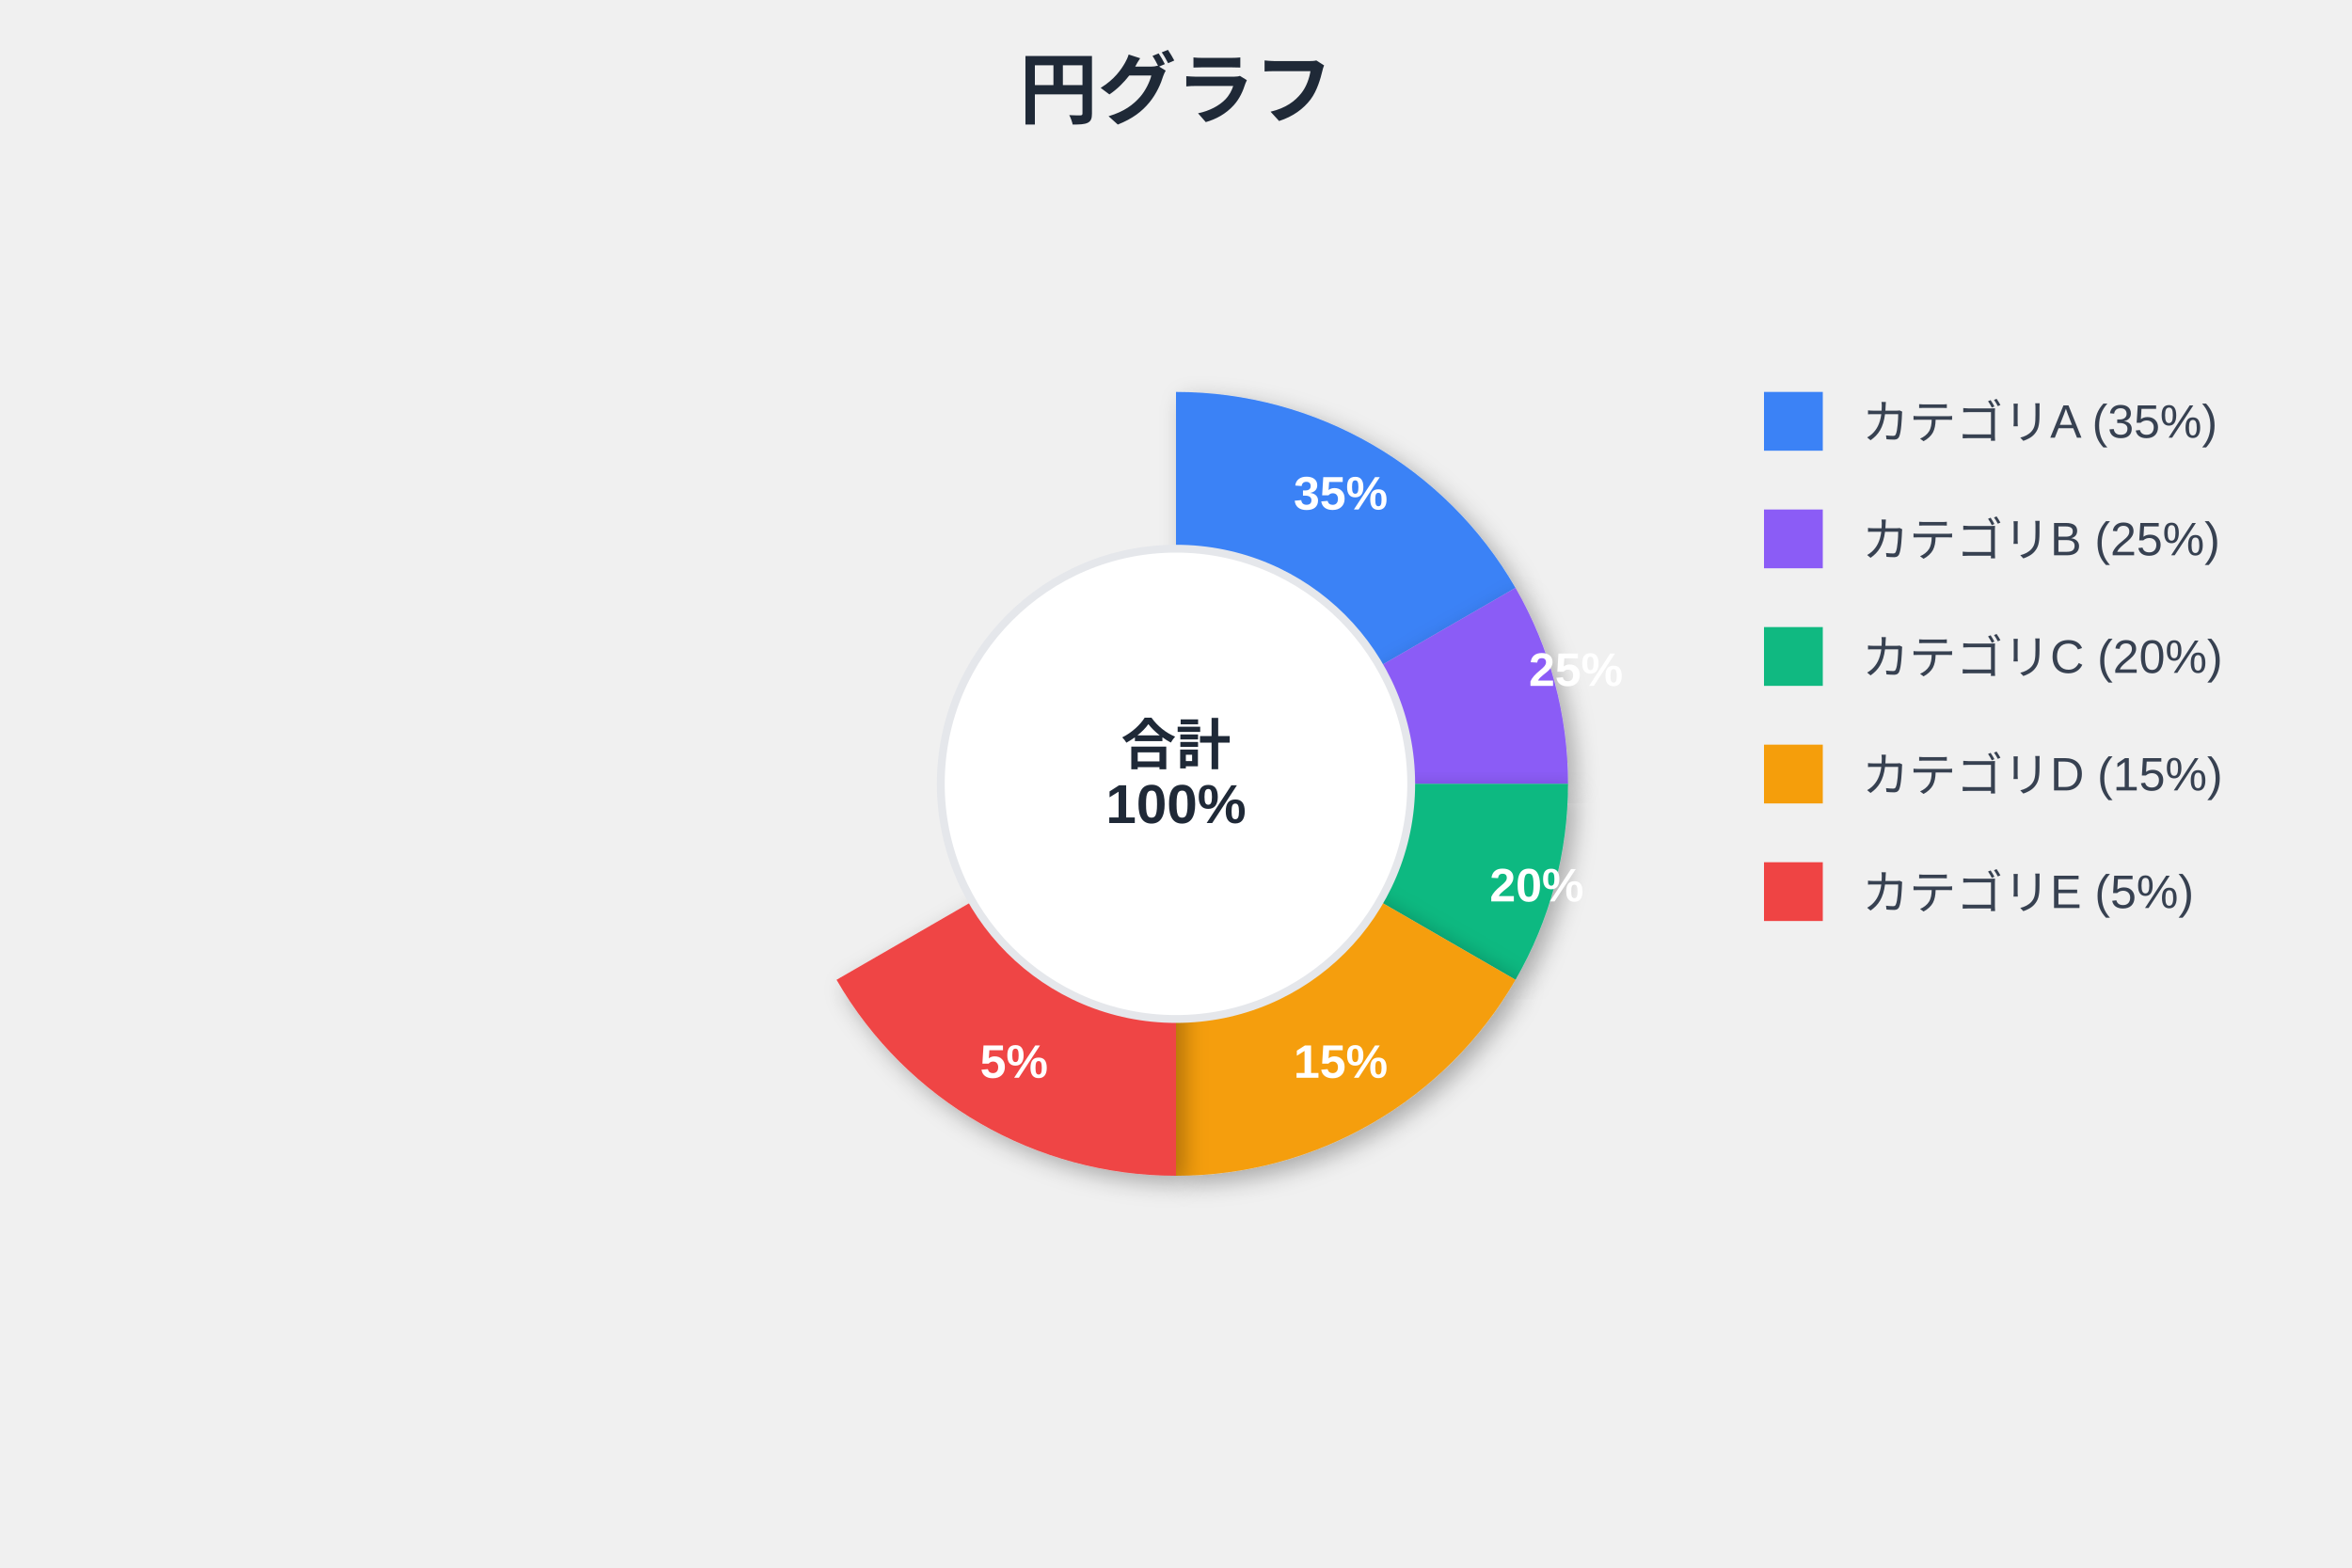
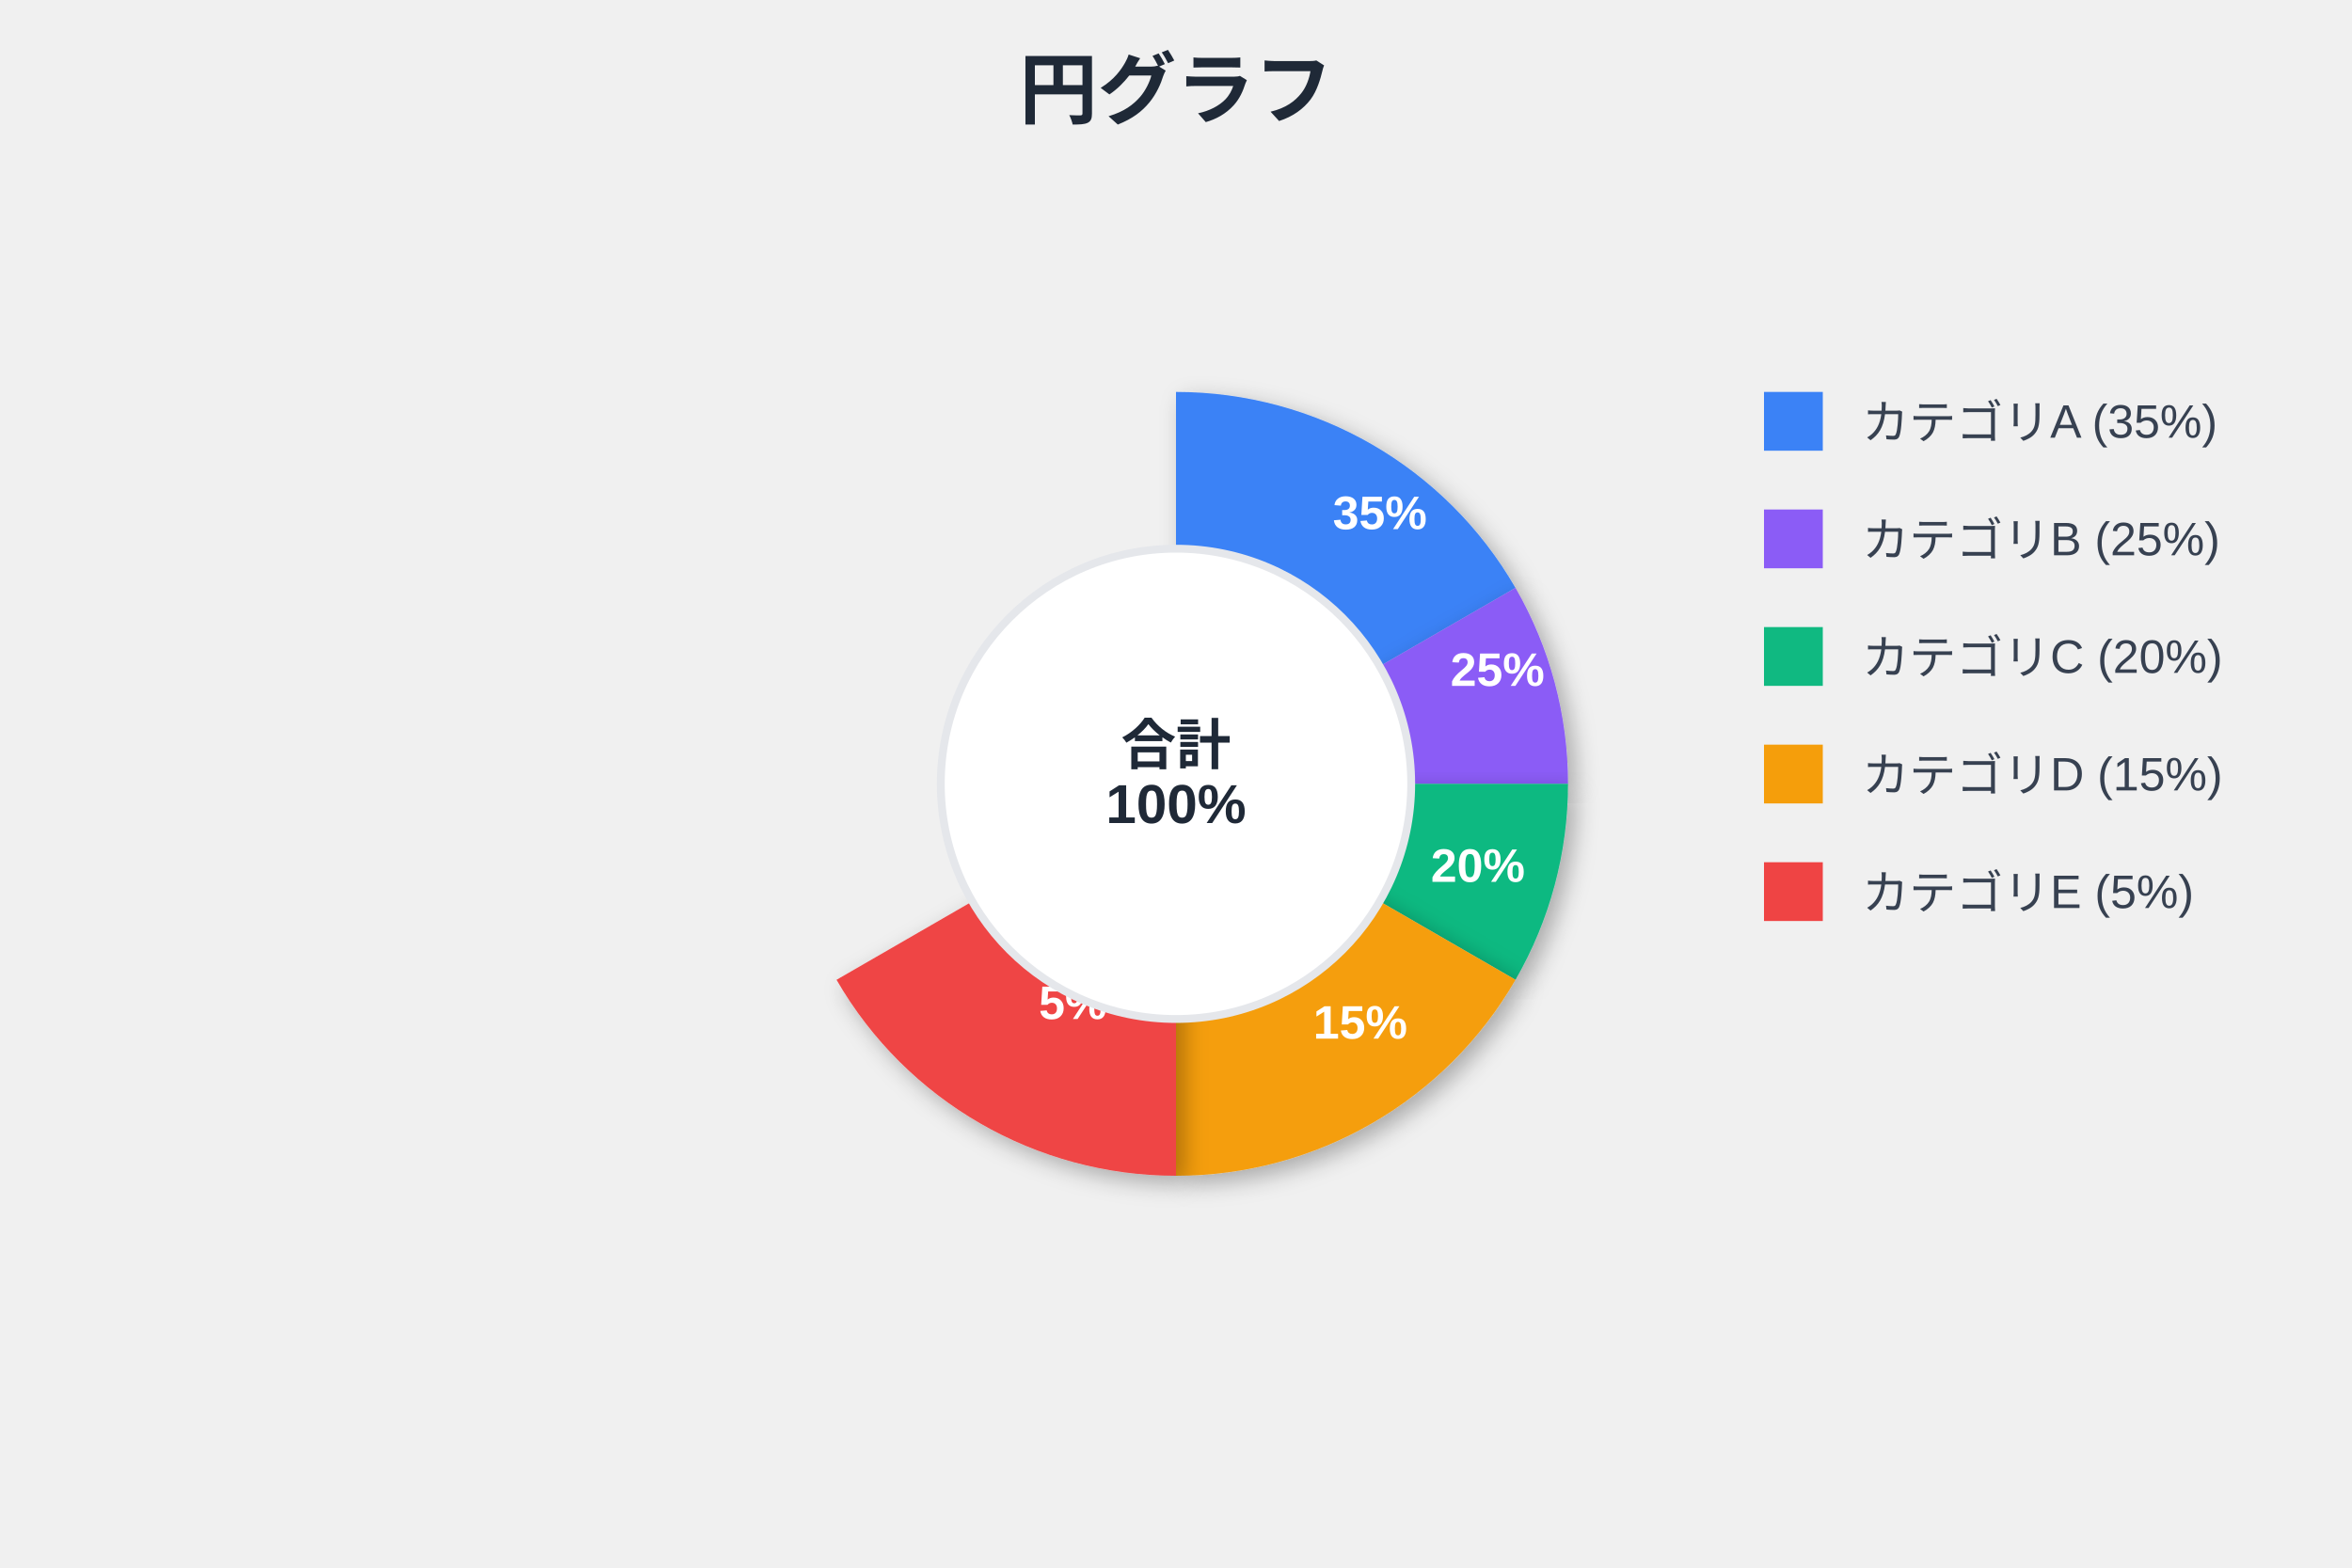
<svg xmlns="http://www.w3.org/2000/svg" width="600" height="400">
  <defs>
    <filter id="shadow">
      <feDropShadow dx="2" dy="2" stdDeviation="3" flood-opacity="0.3" />
    </filter>
  </defs>
  <text x="300" y="30" font-family="Arial, sans-serif" font-size="20" font-weight="bold" text-anchor="middle" fill="#1F2937">円グラフ</text>
  <path d="M 300 200 L 300 100 A 100 100 0 0 1 386.6 150 L 300 200 Z" fill="#3B82F6" filter="url(#shadow)" />
-   <text x="330" y="130" font-family="Arial, sans-serif" font-size="12" font-weight="bold" fill="white">35%</text>
+   <text x="340" y="135" font-family="Arial, sans-serif" font-size="12" font-weight="bold" fill="white">35%</text>
  <path d="M 300 200 L 386.6 150 A 100 100 0 0 1 400 200 L 300 200 Z" fill="#8B5CF6" filter="url(#shadow)" />
-   <text x="390" y="175" font-family="Arial, sans-serif" font-size="12" font-weight="bold" fill="white">25%</text>
+   <text x="370" y="175" font-family="Arial, sans-serif" font-size="12" font-weight="bold" fill="white">25%</text>
  <path d="M 300 200 L 400 200 A 100 100 0 0 1 386.6 250 L 300 200 Z" fill="#10B981" filter="url(#shadow)" />
-   <text x="380" y="230" font-family="Arial, sans-serif" font-size="12" font-weight="bold" fill="white">20%</text>
+   <text x="365" y="225" font-family="Arial, sans-serif" font-size="12" font-weight="bold" fill="white">20%</text>
  <path d="M 300 200 L 386.6 250 A 100 100 0 0 1 300 300 L 300 200 Z" fill="#F59E0B" filter="url(#shadow)" />
-   <text x="330" y="275" font-family="Arial, sans-serif" font-size="12" font-weight="bold" fill="white">15%</text>
+   <text x="335" y="265" font-family="Arial, sans-serif" font-size="12" font-weight="bold" fill="white">15%</text>
  <path d="M 300 200 L 300 300 A 100 100 0 0 1 213.4 250 L 300 200 Z" fill="#EF4444" filter="url(#shadow)" />
-   <text x="250" y="275" font-family="Arial, sans-serif" font-size="12" font-weight="bold" fill="white">5%</text>
+   <text x="265" y="260" font-family="Arial, sans-serif" font-size="12" font-weight="bold" fill="white">5%</text>
  <circle cx="300" cy="200" r="60" fill="white" stroke="#E5E7EB" stroke-width="2" />
  <text x="300" y="195" font-family="Arial, sans-serif" font-size="14" font-weight="bold" text-anchor="middle" fill="#1F2937">合計</text>
  <text x="300" y="210" font-family="Arial, sans-serif" font-size="14" font-weight="bold" text-anchor="middle" fill="#1F2937">100%</text>
  <rect x="450" y="100" width="15" height="15" fill="#3B82F6" />
  <text x="475" y="112" font-family="Arial, sans-serif" font-size="12" fill="#374151">カテゴリA (35%)</text>
  <rect x="450" y="130" width="15" height="15" fill="#8B5CF6" />
  <text x="475" y="142" font-family="Arial, sans-serif" font-size="12" fill="#374151">カテゴリB (25%)</text>
  <rect x="450" y="160" width="15" height="15" fill="#10B981" />
  <text x="475" y="172" font-family="Arial, sans-serif" font-size="12" fill="#374151">カテゴリC (20%)</text>
  <rect x="450" y="190" width="15" height="15" fill="#F59E0B" />
  <text x="475" y="202" font-family="Arial, sans-serif" font-size="12" fill="#374151">カテゴリD (15%)</text>
  <rect x="450" y="220" width="15" height="15" fill="#EF4444" />
  <text x="475" y="232" font-family="Arial, sans-serif" font-size="12" fill="#374151">カテゴリE (5%)</text>
</svg>
